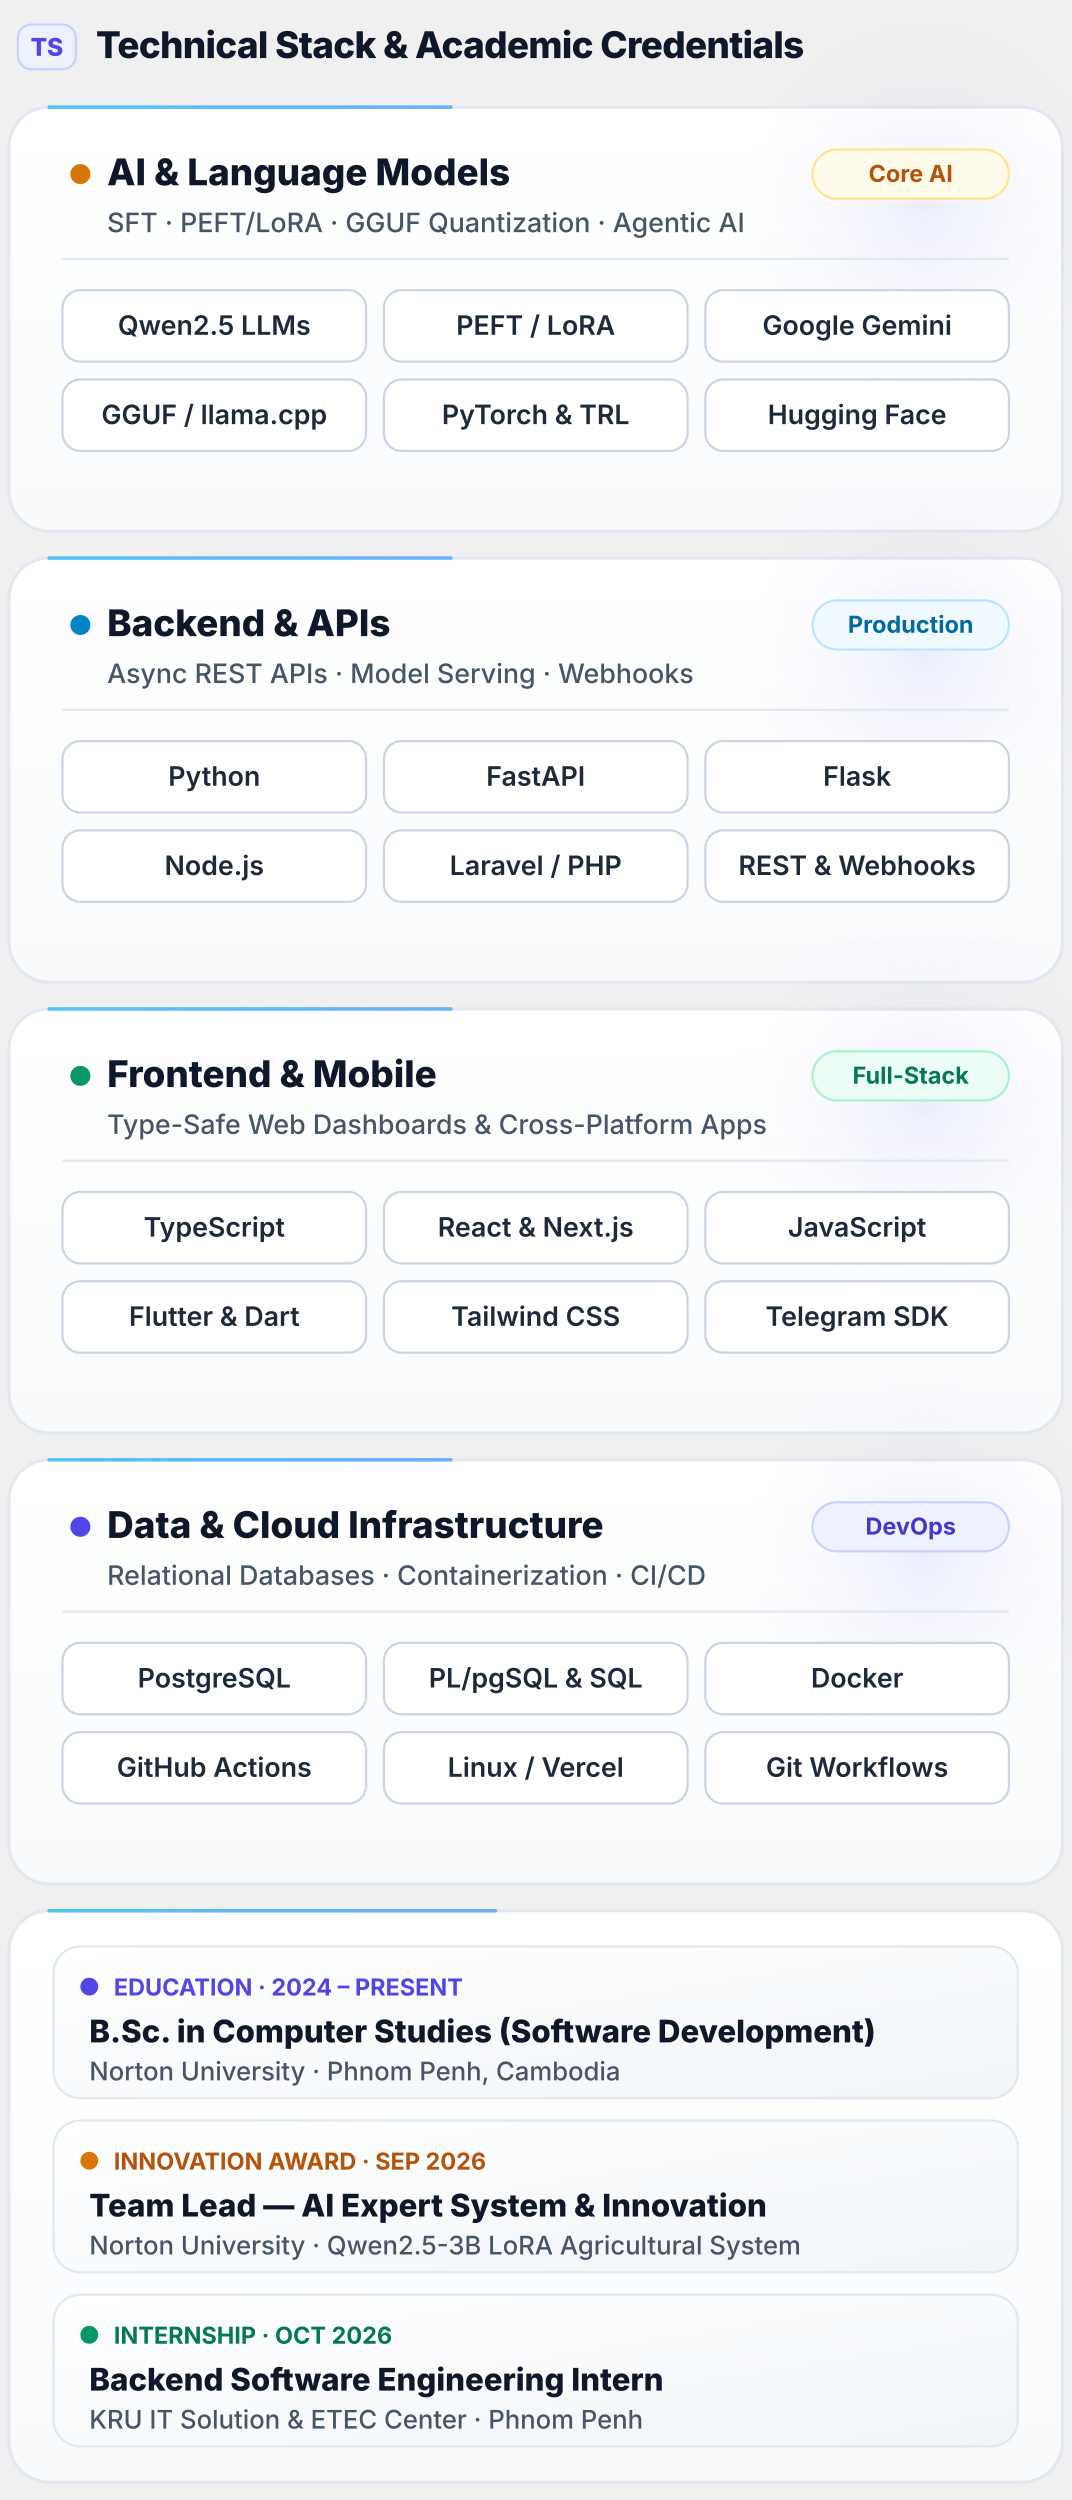
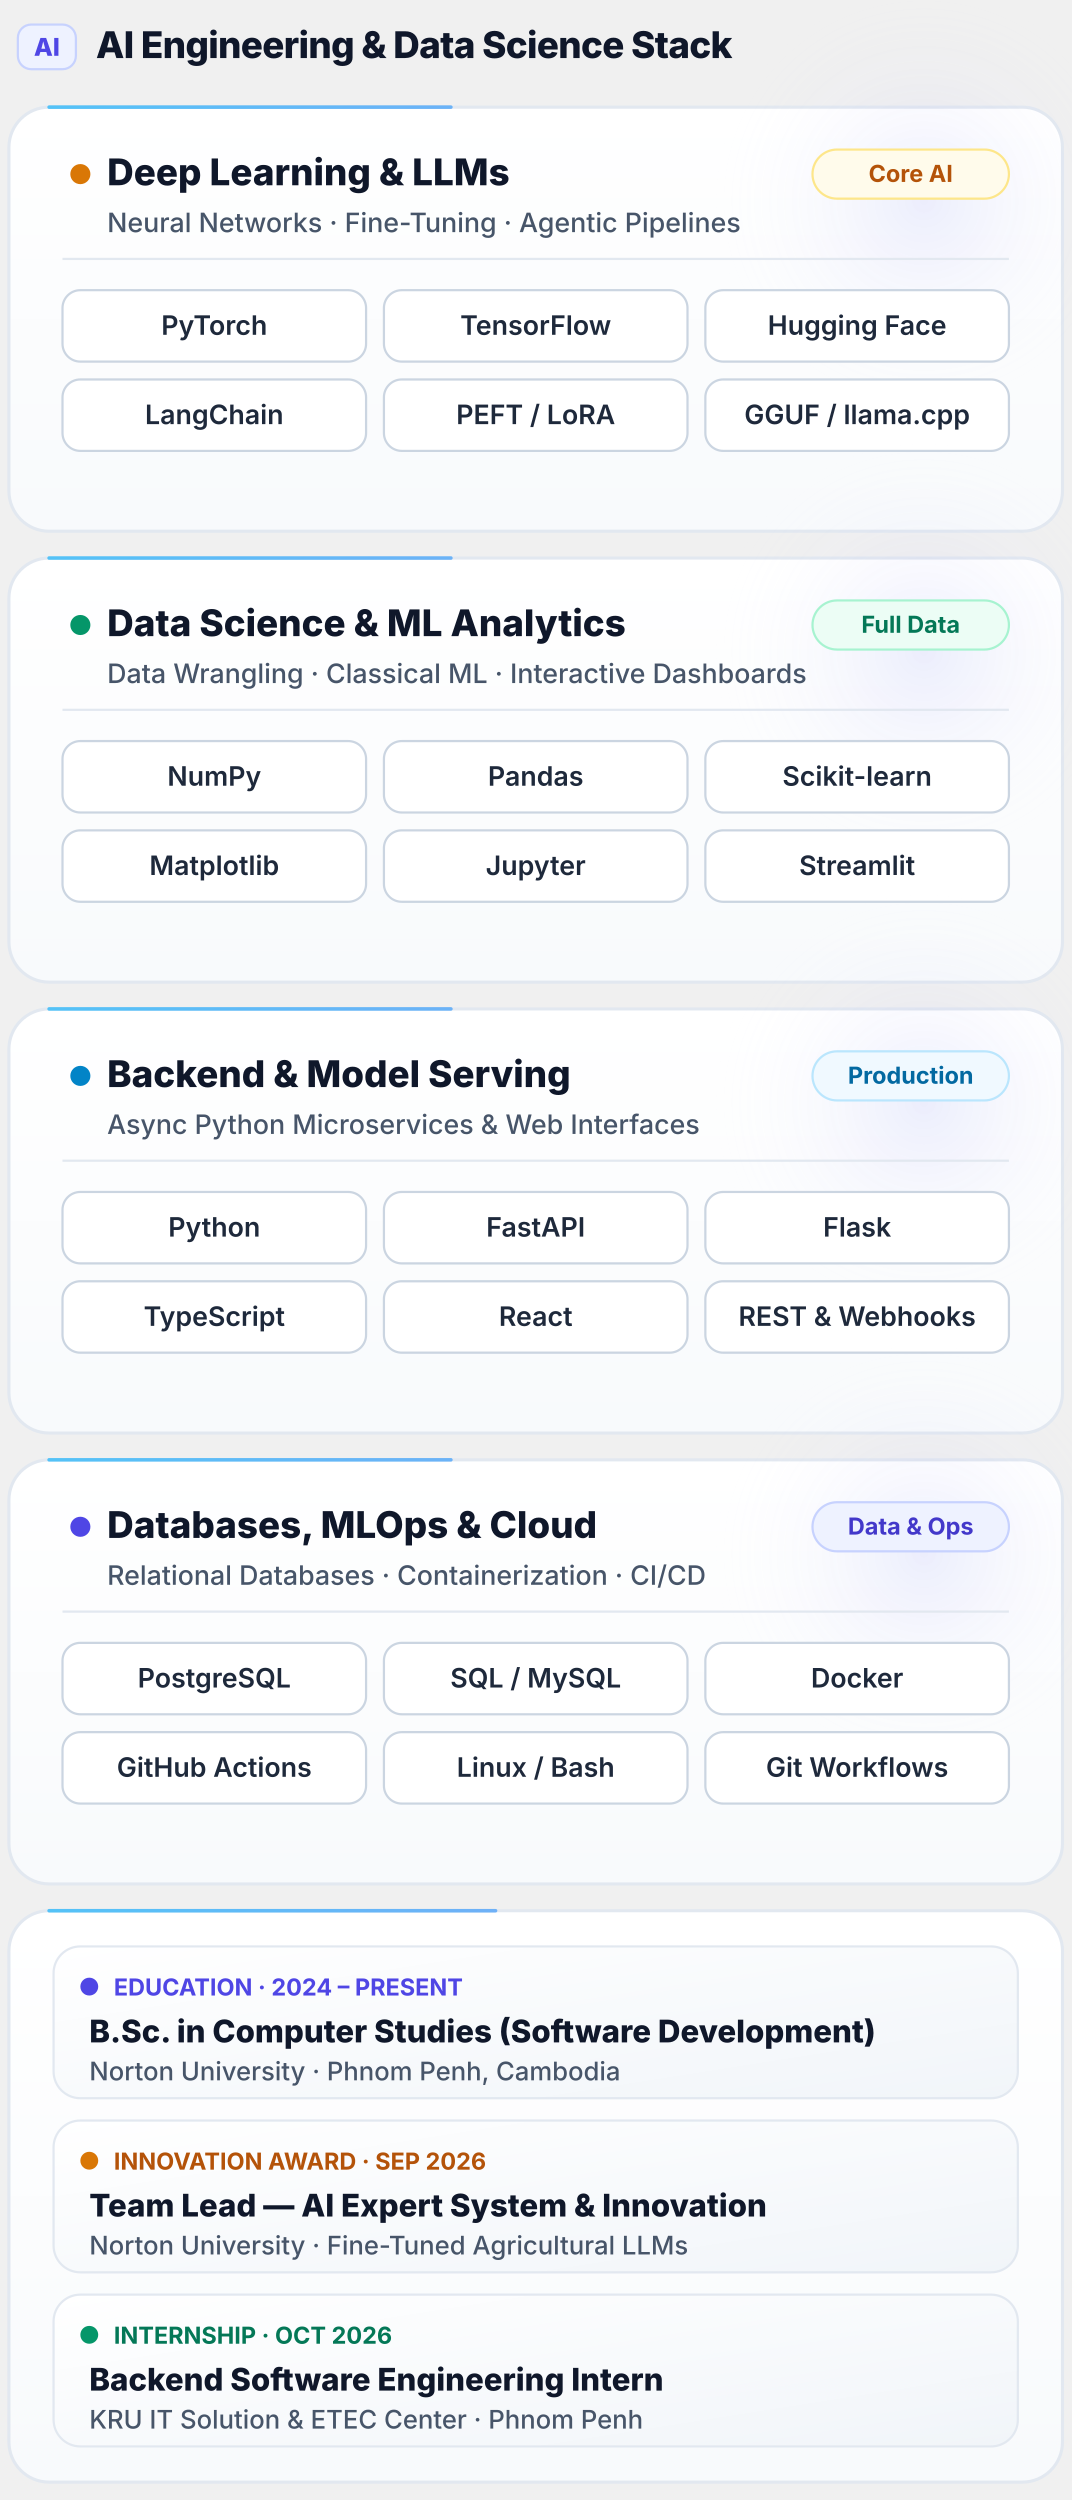
<svg xmlns="http://www.w3.org/2000/svg" viewBox="0 0 480 1120" width="100%">
  <defs>
    <style>
      .sans { font-family: -apple-system, BlinkMacSystemFont, "Segoe UI", Inter, Roboto, Helvetica, Arial, sans-serif; }
    </style>
    <linearGradient id="bgCard" x1="0" y1="0" x2="0" y2="1">
      <stop offset="0%" stop-color="#FFFFFF" />
      <stop offset="100%" stop-color="#F8FAFC" />
    </linearGradient>
    <linearGradient id="subCard" x1="0" y1="0" x2="1" y2="1">
      <stop offset="0%" stop-color="#FFFFFF" />
      <stop offset="100%" stop-color="#F1F5F9" />
    </linearGradient>
    <radialGradient id="orbGlow" cx="50%" cy="50%" r="50%">
      <stop offset="0%" stop-color="#6366F1" stop-opacity="0.11" />
      <stop offset="100%" stop-color="#FFFFFF" stop-opacity="0" />
    </radialGradient>
    <linearGradient id="beamStack" x1="0" y1="0" x2="1" y2="1">
      <stop offset="0%" stop-color="#38BDF8" />
      <stop offset="50%" stop-color="#818CF8" />
      <stop offset="100%" stop-color="#34D399" />
    </linearGradient>
  </defs>
  <g transform="translate(8, 26)">
    <rect x="0" y="-15" width="26" height="20" rx="6" fill="#EEF2FF" stroke="#C7D2FE" stroke-width="1" />
-     <text x="13" y="-1" text-anchor="middle" class="sans" font-size="11" font-weight="800" fill="#4F46E5">TS</text>
-     <text x="35" y="0" class="sans" font-size="16.5" font-weight="800" fill="#0F172A" letter-spacing="-0.3">Technical Stack &amp; Academic Credentials</text>
+     <text x="13" y="-1" text-anchor="middle" class="sans" font-size="11" font-weight="800" fill="#4F46E5">AI</text>
+     <text x="35" y="0" class="sans" font-size="16.5" font-weight="800" fill="#0F172A" letter-spacing="-0.3">AI Engineering &amp; Data Science Stack</text>
  </g>
  <g transform="translate(4, 48)">
    <rect x="0" y="0" width="472" height="190" rx="18" fill="url(#bgCard)" stroke="#E2E8F0" stroke-width="1.4" />
    <circle cx="410" cy="42" r="95" fill="url(#orbGlow)">
      <animate attributeName="cy" values="42;88;42" dur="9s" repeatCount="indefinite" />
    </circle>
    <rect x="0" y="0" width="472" height="190" rx="18" fill="none" stroke="url(#beamStack)" stroke-width="1.6" stroke-dasharray="180 1200" stroke-linecap="round" opacity="0.85">
      <animate attributeName="stroke-dashoffset" from="1380" to="0" dur="10s" repeatCount="indefinite" />
    </rect>
    <g transform="translate(24, 18)">
      <circle cx="8" cy="12" r="4.5" fill="#D97706">
        <animate attributeName="opacity" values="1;0.35;1" dur="2.4s" repeatCount="indefinite" />
      </circle>
-       <text x="20" y="17" class="sans" font-size="16.5" font-weight="800" fill="#0F172A">AI &amp; Language Models</text>
+       <text x="20" y="17" class="sans" font-size="16.5" font-weight="800" fill="#0F172A">Deep Learning &amp; LLMs</text>
      <rect x="336" y="1" width="88" height="22" rx="11" fill="#FFFBEB" stroke="#FDE68A" stroke-width="1" />
      <text x="380" y="15.5" text-anchor="middle" class="sans" font-size="10.5" font-weight="700" fill="#B45309">Core AI</text>
-       <text x="20" y="38" class="sans" font-size="12" font-weight="500" fill="#475569">SFT · PEFT/LoRA · GGUF Quantization · Agentic AI</text>
+       <text x="20" y="38" class="sans" font-size="12" font-weight="500" fill="#475569">Neural Networks · Fine-Tuning · Agentic Pipelines</text>
      <line x1="0" y1="50" x2="424" y2="50" stroke="#E2E8F0" stroke-width="1" />
      <g transform="translate(0, 64)">
        <rect x="0" y="0" width="136" height="32" rx="8" fill="#FFFFFF" stroke="#CBD5E1" stroke-width="1" />
-         <text x="68" y="20" text-anchor="middle" class="sans" font-size="12" font-weight="600" fill="#1E293B">Qwen2.5 LLMs</text>
+         <text x="68" y="20" text-anchor="middle" class="sans" font-size="12" font-weight="600" fill="#1E293B">PyTorch</text>
        <rect x="144" y="0" width="136" height="32" rx="8" fill="#FFFFFF" stroke="#CBD5E1" stroke-width="1" />
-         <text x="212" y="20" text-anchor="middle" class="sans" font-size="12" font-weight="600" fill="#1E293B">PEFT / LoRA</text>
+         <text x="212" y="20" text-anchor="middle" class="sans" font-size="12" font-weight="600" fill="#1E293B">TensorFlow</text>
        <rect x="288" y="0" width="136" height="32" rx="8" fill="#FFFFFF" stroke="#CBD5E1" stroke-width="1" />
-         <text x="356" y="20" text-anchor="middle" class="sans" font-size="12" font-weight="600" fill="#1E293B">Google Gemini</text>
+         <text x="356" y="20" text-anchor="middle" class="sans" font-size="12" font-weight="600" fill="#1E293B">Hugging Face</text>
        <rect x="0" y="40" width="136" height="32" rx="8" fill="#FFFFFF" stroke="#CBD5E1" stroke-width="1" />
-         <text x="68" y="60" text-anchor="middle" class="sans" font-size="12" font-weight="600" fill="#1E293B">GGUF / llama.cpp</text>
+         <text x="68" y="60" text-anchor="middle" class="sans" font-size="12" font-weight="600" fill="#1E293B">LangChain</text>
        <rect x="144" y="40" width="136" height="32" rx="8" fill="#FFFFFF" stroke="#CBD5E1" stroke-width="1" />
-         <text x="212" y="60" text-anchor="middle" class="sans" font-size="12" font-weight="600" fill="#1E293B">PyTorch &amp; TRL</text>
+         <text x="212" y="60" text-anchor="middle" class="sans" font-size="12" font-weight="600" fill="#1E293B">PEFT / LoRA</text>
        <rect x="288" y="40" width="136" height="32" rx="8" fill="#FFFFFF" stroke="#CBD5E1" stroke-width="1" />
-         <text x="356" y="60" text-anchor="middle" class="sans" font-size="12" font-weight="600" fill="#1E293B">Hugging Face</text>
+         <text x="356" y="60" text-anchor="middle" class="sans" font-size="12" font-weight="600" fill="#1E293B">GGUF / llama.cpp</text>
      </g>
    </g>
  </g>
  <g transform="translate(4, 250)">
    <rect x="0" y="0" width="472" height="190" rx="18" fill="url(#bgCard)" stroke="#E2E8F0" stroke-width="1.4" />
    <circle cx="410" cy="42" r="95" fill="url(#orbGlow)">
      <animate attributeName="cy" values="42;88;42" dur="10s" repeatCount="indefinite" />
    </circle>
    <rect x="0" y="0" width="472" height="190" rx="18" fill="none" stroke="url(#beamStack)" stroke-width="1.6" stroke-dasharray="180 1200" stroke-linecap="round" opacity="0.85">
      <animate attributeName="stroke-dashoffset" from="1130" to="-250" dur="10s" repeatCount="indefinite" />
    </rect>
    <g transform="translate(24, 18)">
-       <circle cx="8" cy="12" r="4.5" fill="#0284C7">
+       <circle cx="8" cy="12" r="4.5" fill="#059669">
        <animate attributeName="opacity" values="1;0.35;1" dur="2.4s" repeatCount="indefinite" />
      </circle>
-       <text x="20" y="17" class="sans" font-size="16.5" font-weight="800" fill="#0F172A">Backend &amp; APIs</text>
-       <rect x="336" y="1" width="88" height="22" rx="11" fill="#F0F9FF" stroke="#BAE6FD" stroke-width="1" />
-       <text x="380" y="15.5" text-anchor="middle" class="sans" font-size="10.5" font-weight="700" fill="#0369A1">Production</text>
-       <text x="20" y="38" class="sans" font-size="12" font-weight="500" fill="#475569">Async REST APIs · Model Serving · Webhooks</text>
+       <text x="20" y="17" class="sans" font-size="16.5" font-weight="800" fill="#0F172A">Data Science &amp; ML Analytics</text>
+       <rect x="336" y="1" width="88" height="22" rx="11" fill="#ECFDF5" stroke="#A7F3D0" stroke-width="1" />
+       <text x="380" y="15.5" text-anchor="middle" class="sans" font-size="10.5" font-weight="700" fill="#047857">Full Data</text>
+       <text x="20" y="38" class="sans" font-size="12" font-weight="500" fill="#475569">Data Wrangling · Classical ML · Interactive Dashboards</text>
      <line x1="0" y1="50" x2="424" y2="50" stroke="#E2E8F0" stroke-width="1" />
      <g transform="translate(0, 64)">
        <rect x="0" y="0" width="136" height="32" rx="8" fill="#FFFFFF" stroke="#CBD5E1" stroke-width="1" />
-         <text x="68" y="20" text-anchor="middle" class="sans" font-size="12" font-weight="600" fill="#1E293B">Python</text>
+         <text x="68" y="20" text-anchor="middle" class="sans" font-size="12" font-weight="600" fill="#1E293B">NumPy</text>
        <rect x="144" y="0" width="136" height="32" rx="8" fill="#FFFFFF" stroke="#CBD5E1" stroke-width="1" />
-         <text x="212" y="20" text-anchor="middle" class="sans" font-size="12" font-weight="600" fill="#1E293B">FastAPI</text>
+         <text x="212" y="20" text-anchor="middle" class="sans" font-size="12" font-weight="600" fill="#1E293B">Pandas</text>
        <rect x="288" y="0" width="136" height="32" rx="8" fill="#FFFFFF" stroke="#CBD5E1" stroke-width="1" />
-         <text x="356" y="20" text-anchor="middle" class="sans" font-size="12" font-weight="600" fill="#1E293B">Flask</text>
+         <text x="356" y="20" text-anchor="middle" class="sans" font-size="12" font-weight="600" fill="#1E293B">Scikit-learn</text>
        <rect x="0" y="40" width="136" height="32" rx="8" fill="#FFFFFF" stroke="#CBD5E1" stroke-width="1" />
-         <text x="68" y="60" text-anchor="middle" class="sans" font-size="12" font-weight="600" fill="#1E293B">Node.js</text>
+         <text x="68" y="60" text-anchor="middle" class="sans" font-size="12" font-weight="600" fill="#1E293B">Matplotlib</text>
        <rect x="144" y="40" width="136" height="32" rx="8" fill="#FFFFFF" stroke="#CBD5E1" stroke-width="1" />
-         <text x="212" y="60" text-anchor="middle" class="sans" font-size="12" font-weight="600" fill="#1E293B">Laravel / PHP</text>
+         <text x="212" y="60" text-anchor="middle" class="sans" font-size="12" font-weight="600" fill="#1E293B">Jupyter</text>
        <rect x="288" y="40" width="136" height="32" rx="8" fill="#FFFFFF" stroke="#CBD5E1" stroke-width="1" />
-         <text x="356" y="60" text-anchor="middle" class="sans" font-size="12" font-weight="600" fill="#1E293B">REST &amp; Webhooks</text>
+         <text x="356" y="60" text-anchor="middle" class="sans" font-size="12" font-weight="600" fill="#1E293B">Streamlit</text>
      </g>
    </g>
  </g>
  <g transform="translate(4, 452)">
    <rect x="0" y="0" width="472" height="190" rx="18" fill="url(#bgCard)" stroke="#E2E8F0" stroke-width="1.4" />
    <circle cx="410" cy="42" r="95" fill="url(#orbGlow)">
      <animate attributeName="cy" values="42;88;42" dur="11s" repeatCount="indefinite" />
    </circle>
    <rect x="0" y="0" width="472" height="190" rx="18" fill="none" stroke="url(#beamStack)" stroke-width="1.6" stroke-dasharray="180 1200" stroke-linecap="round" opacity="0.85">
      <animate attributeName="stroke-dashoffset" from="880" to="-500" dur="10s" repeatCount="indefinite" />
    </rect>
    <g transform="translate(24, 18)">
-       <circle cx="8" cy="12" r="4.5" fill="#059669">
+       <circle cx="8" cy="12" r="4.5" fill="#0284C7">
        <animate attributeName="opacity" values="1;0.35;1" dur="2.4s" repeatCount="indefinite" />
      </circle>
-       <text x="20" y="17" class="sans" font-size="16.5" font-weight="800" fill="#0F172A">Frontend &amp; Mobile</text>
-       <rect x="336" y="1" width="88" height="22" rx="11" fill="#ECFDF5" stroke="#A7F3D0" stroke-width="1" />
-       <text x="380" y="15.5" text-anchor="middle" class="sans" font-size="10.5" font-weight="700" fill="#047857">Full-Stack</text>
-       <text x="20" y="38" class="sans" font-size="12" font-weight="500" fill="#475569">Type-Safe Web Dashboards &amp; Cross-Platform Apps</text>
+       <text x="20" y="17" class="sans" font-size="16.5" font-weight="800" fill="#0F172A">Backend &amp; Model Serving</text>
+       <rect x="336" y="1" width="88" height="22" rx="11" fill="#F0F9FF" stroke="#BAE6FD" stroke-width="1" />
+       <text x="380" y="15.5" text-anchor="middle" class="sans" font-size="10.5" font-weight="700" fill="#0369A1">Production</text>
+       <text x="20" y="38" class="sans" font-size="12" font-weight="500" fill="#475569">Async Python Microservices &amp; Web Interfaces</text>
      <line x1="0" y1="50" x2="424" y2="50" stroke="#E2E8F0" stroke-width="1" />
      <g transform="translate(0, 64)">
        <rect x="0" y="0" width="136" height="32" rx="8" fill="#FFFFFF" stroke="#CBD5E1" stroke-width="1" />
-         <text x="68" y="20" text-anchor="middle" class="sans" font-size="12" font-weight="600" fill="#1E293B">TypeScript</text>
+         <text x="68" y="20" text-anchor="middle" class="sans" font-size="12" font-weight="600" fill="#1E293B">Python</text>
        <rect x="144" y="0" width="136" height="32" rx="8" fill="#FFFFFF" stroke="#CBD5E1" stroke-width="1" />
-         <text x="212" y="20" text-anchor="middle" class="sans" font-size="12" font-weight="600" fill="#1E293B">React &amp; Next.js</text>
+         <text x="212" y="20" text-anchor="middle" class="sans" font-size="12" font-weight="600" fill="#1E293B">FastAPI</text>
        <rect x="288" y="0" width="136" height="32" rx="8" fill="#FFFFFF" stroke="#CBD5E1" stroke-width="1" />
-         <text x="356" y="20" text-anchor="middle" class="sans" font-size="12" font-weight="600" fill="#1E293B">JavaScript</text>
+         <text x="356" y="20" text-anchor="middle" class="sans" font-size="12" font-weight="600" fill="#1E293B">Flask</text>
        <rect x="0" y="40" width="136" height="32" rx="8" fill="#FFFFFF" stroke="#CBD5E1" stroke-width="1" />
-         <text x="68" y="60" text-anchor="middle" class="sans" font-size="12" font-weight="600" fill="#1E293B">Flutter &amp; Dart</text>
+         <text x="68" y="60" text-anchor="middle" class="sans" font-size="12" font-weight="600" fill="#1E293B">TypeScript</text>
        <rect x="144" y="40" width="136" height="32" rx="8" fill="#FFFFFF" stroke="#CBD5E1" stroke-width="1" />
-         <text x="212" y="60" text-anchor="middle" class="sans" font-size="12" font-weight="600" fill="#1E293B">Tailwind CSS</text>
+         <text x="212" y="60" text-anchor="middle" class="sans" font-size="12" font-weight="600" fill="#1E293B">React</text>
        <rect x="288" y="40" width="136" height="32" rx="8" fill="#FFFFFF" stroke="#CBD5E1" stroke-width="1" />
-         <text x="356" y="60" text-anchor="middle" class="sans" font-size="12" font-weight="600" fill="#1E293B">Telegram SDK</text>
+         <text x="356" y="60" text-anchor="middle" class="sans" font-size="12" font-weight="600" fill="#1E293B">REST &amp; Webhooks</text>
      </g>
    </g>
  </g>
  <g transform="translate(4, 654)">
    <rect x="0" y="0" width="472" height="190" rx="18" fill="url(#bgCard)" stroke="#E2E8F0" stroke-width="1.4" />
    <circle cx="410" cy="42" r="95" fill="url(#orbGlow)">
      <animate attributeName="cy" values="42;88;42" dur="12s" repeatCount="indefinite" />
    </circle>
    <rect x="0" y="0" width="472" height="190" rx="18" fill="none" stroke="url(#beamStack)" stroke-width="1.6" stroke-dasharray="180 1200" stroke-linecap="round" opacity="0.85">
      <animate attributeName="stroke-dashoffset" from="630" to="-750" dur="10s" repeatCount="indefinite" />
    </rect>
    <g transform="translate(24, 18)">
      <circle cx="8" cy="12" r="4.5" fill="#4F46E5">
        <animate attributeName="opacity" values="1;0.35;1" dur="2.4s" repeatCount="indefinite" />
      </circle>
-       <text x="20" y="17" class="sans" font-size="16.5" font-weight="800" fill="#0F172A">Data &amp; Cloud Infrastructure</text>
+       <text x="20" y="17" class="sans" font-size="16.5" font-weight="800" fill="#0F172A">Databases, MLOps &amp; Cloud</text>
      <rect x="336" y="1" width="88" height="22" rx="11" fill="#EEF2FF" stroke="#C7D2FE" stroke-width="1" />
-       <text x="380" y="15.5" text-anchor="middle" class="sans" font-size="10.5" font-weight="700" fill="#4338CA">DevOps</text>
+       <text x="380" y="15.5" text-anchor="middle" class="sans" font-size="10.5" font-weight="700" fill="#4338CA">Data &amp; Ops</text>
      <text x="20" y="38" class="sans" font-size="12" font-weight="500" fill="#475569">Relational Databases · Containerization · CI/CD</text>
      <line x1="0" y1="50" x2="424" y2="50" stroke="#E2E8F0" stroke-width="1" />
      <g transform="translate(0, 64)">
        <rect x="0" y="0" width="136" height="32" rx="8" fill="#FFFFFF" stroke="#CBD5E1" stroke-width="1" />
        <text x="68" y="20" text-anchor="middle" class="sans" font-size="12" font-weight="600" fill="#1E293B">PostgreSQL</text>
        <rect x="144" y="0" width="136" height="32" rx="8" fill="#FFFFFF" stroke="#CBD5E1" stroke-width="1" />
-         <text x="212" y="20" text-anchor="middle" class="sans" font-size="12" font-weight="600" fill="#1E293B">PL/pgSQL &amp; SQL</text>
+         <text x="212" y="20" text-anchor="middle" class="sans" font-size="12" font-weight="600" fill="#1E293B">SQL / MySQL</text>
        <rect x="288" y="0" width="136" height="32" rx="8" fill="#FFFFFF" stroke="#CBD5E1" stroke-width="1" />
        <text x="356" y="20" text-anchor="middle" class="sans" font-size="12" font-weight="600" fill="#1E293B">Docker</text>
        <rect x="0" y="40" width="136" height="32" rx="8" fill="#FFFFFF" stroke="#CBD5E1" stroke-width="1" />
        <text x="68" y="60" text-anchor="middle" class="sans" font-size="12" font-weight="600" fill="#1E293B">GitHub Actions</text>
        <rect x="144" y="40" width="136" height="32" rx="8" fill="#FFFFFF" stroke="#CBD5E1" stroke-width="1" />
-         <text x="212" y="60" text-anchor="middle" class="sans" font-size="12" font-weight="600" fill="#1E293B">Linux / Vercel</text>
+         <text x="212" y="60" text-anchor="middle" class="sans" font-size="12" font-weight="600" fill="#1E293B">Linux / Bash</text>
        <rect x="288" y="40" width="136" height="32" rx="8" fill="#FFFFFF" stroke="#CBD5E1" stroke-width="1" />
        <text x="356" y="60" text-anchor="middle" class="sans" font-size="12" font-weight="600" fill="#1E293B">Git Workflows</text>
      </g>
    </g>
  </g>
  <g transform="translate(4, 856)">
    <rect x="0" y="0" width="472" height="256" rx="18" fill="url(#bgCard)" stroke="#E2E8F0" stroke-width="1.4" />
    <rect x="0" y="0" width="472" height="256" rx="18" fill="none" stroke="url(#beamStack)" stroke-width="1.6" stroke-dasharray="200 1300" stroke-linecap="round" opacity="0.85">
      <animate attributeName="stroke-dashoffset" from="1500" to="0" dur="11s" repeatCount="indefinite" />
    </rect>
    <g transform="translate(20, 16)">
      <rect x="0" y="0" width="432" height="68" rx="12" fill="url(#subCard)" stroke="#E2E8F0" stroke-width="1" />
      <circle cx="16" cy="18" r="4" fill="#4F46E5" />
      <text x="27" y="22" class="sans" font-size="10.5" font-weight="700" fill="#4F46E5">EDUCATION · 2024 – PRESENT</text>
      <text x="16" y="43" class="sans" font-size="14" font-weight="800" fill="#0F172A">B.Sc. in Computer Studies (Software Development)</text>
      <text x="16" y="60" class="sans" font-size="11.5" font-weight="500" fill="#475569">Norton University · Phnom Penh, Cambodia</text>
    </g>
    <g transform="translate(20, 94)">
      <rect x="0" y="0" width="432" height="68" rx="12" fill="url(#subCard)" stroke="#E2E8F0" stroke-width="1" />
      <circle cx="16" cy="18" r="4" fill="#D97706" />
      <text x="27" y="22" class="sans" font-size="10.5" font-weight="700" fill="#B45309">INNOVATION AWARD · SEP 2026</text>
      <text x="16" y="43" class="sans" font-size="14" font-weight="800" fill="#0F172A">Team Lead — AI Expert System &amp; Innovation</text>
-       <text x="16" y="60" class="sans" font-size="11.5" font-weight="500" fill="#475569">Norton University · Qwen2.5-3B LoRA Agricultural System</text>
+       <text x="16" y="60" class="sans" font-size="11.5" font-weight="500" fill="#475569">Norton University · Fine-Tuned Agricultural LLMs</text>
    </g>
    <g transform="translate(20, 172)">
      <rect x="0" y="0" width="432" height="68" rx="12" fill="url(#subCard)" stroke="#E2E8F0" stroke-width="1" />
      <circle cx="16" cy="18" r="4" fill="#059669" />
      <text x="27" y="22" class="sans" font-size="10.5" font-weight="700" fill="#047857">INTERNSHIP · OCT 2026</text>
      <text x="16" y="43" class="sans" font-size="14" font-weight="800" fill="#0F172A">Backend Software Engineering Intern</text>
      <text x="16" y="60" class="sans" font-size="11.5" font-weight="500" fill="#475569">KRU IT Solution &amp; ETEC Center · Phnom Penh</text>
    </g>
  </g>
</svg>
